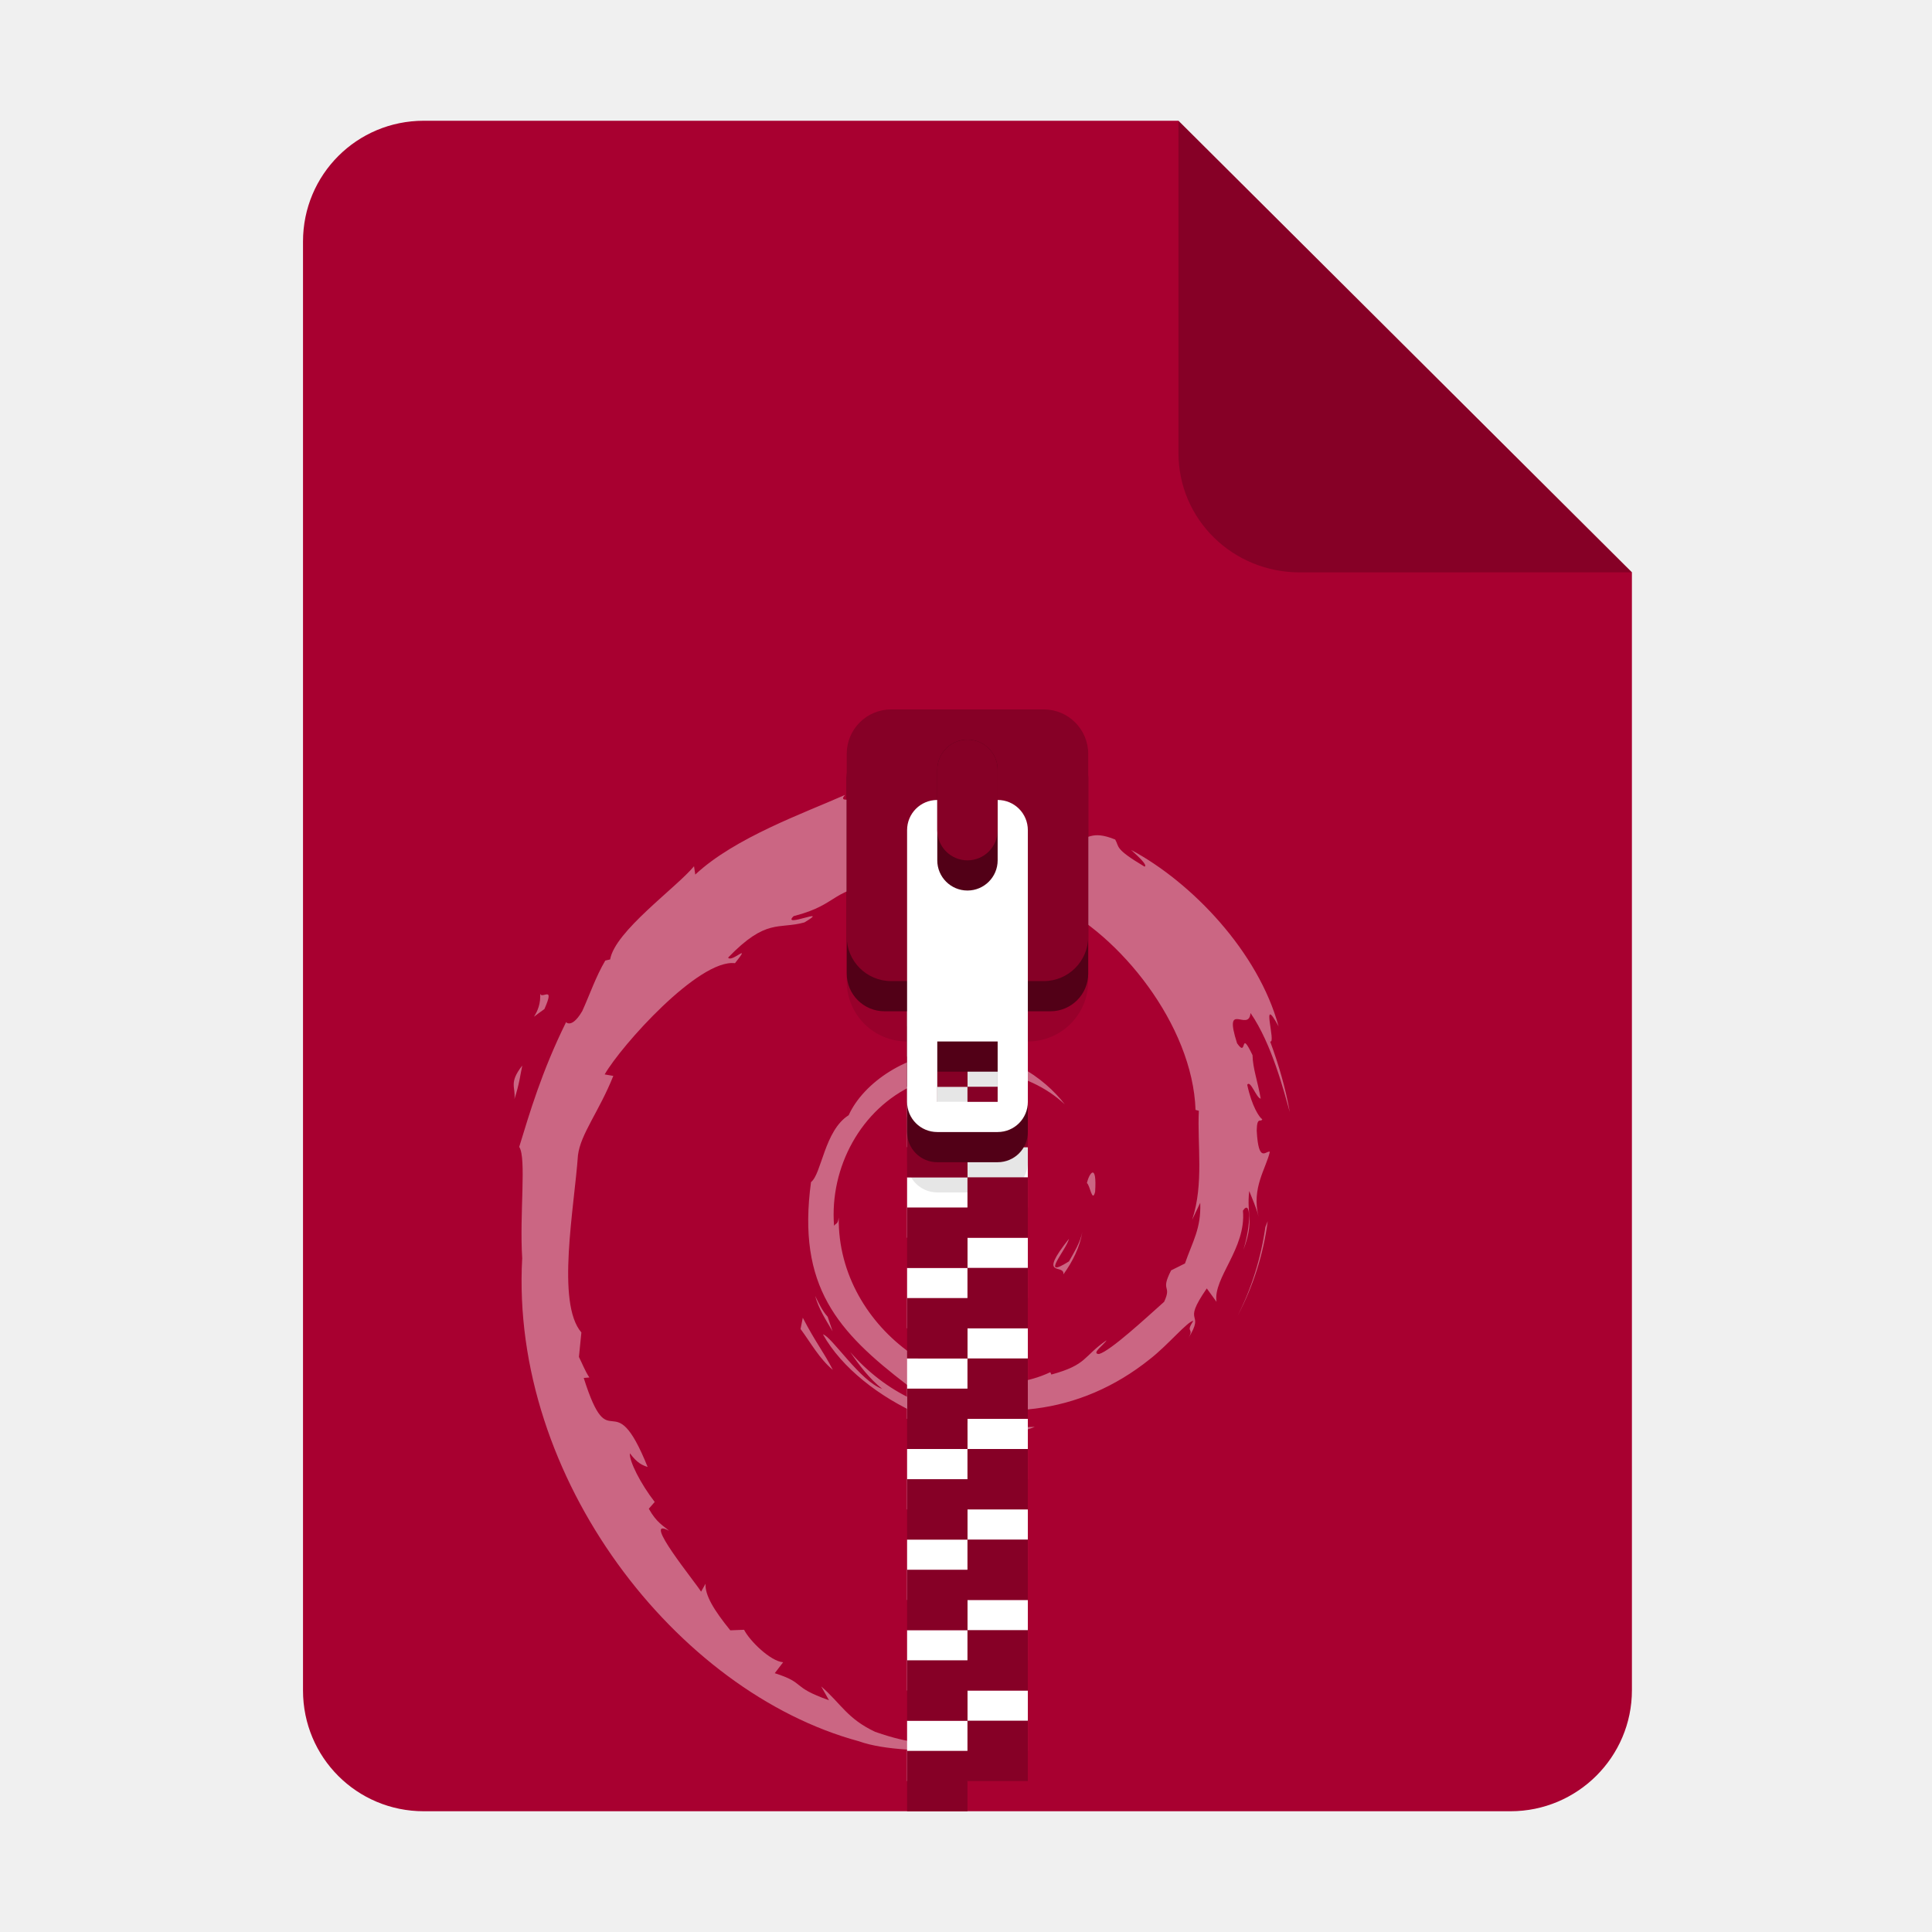
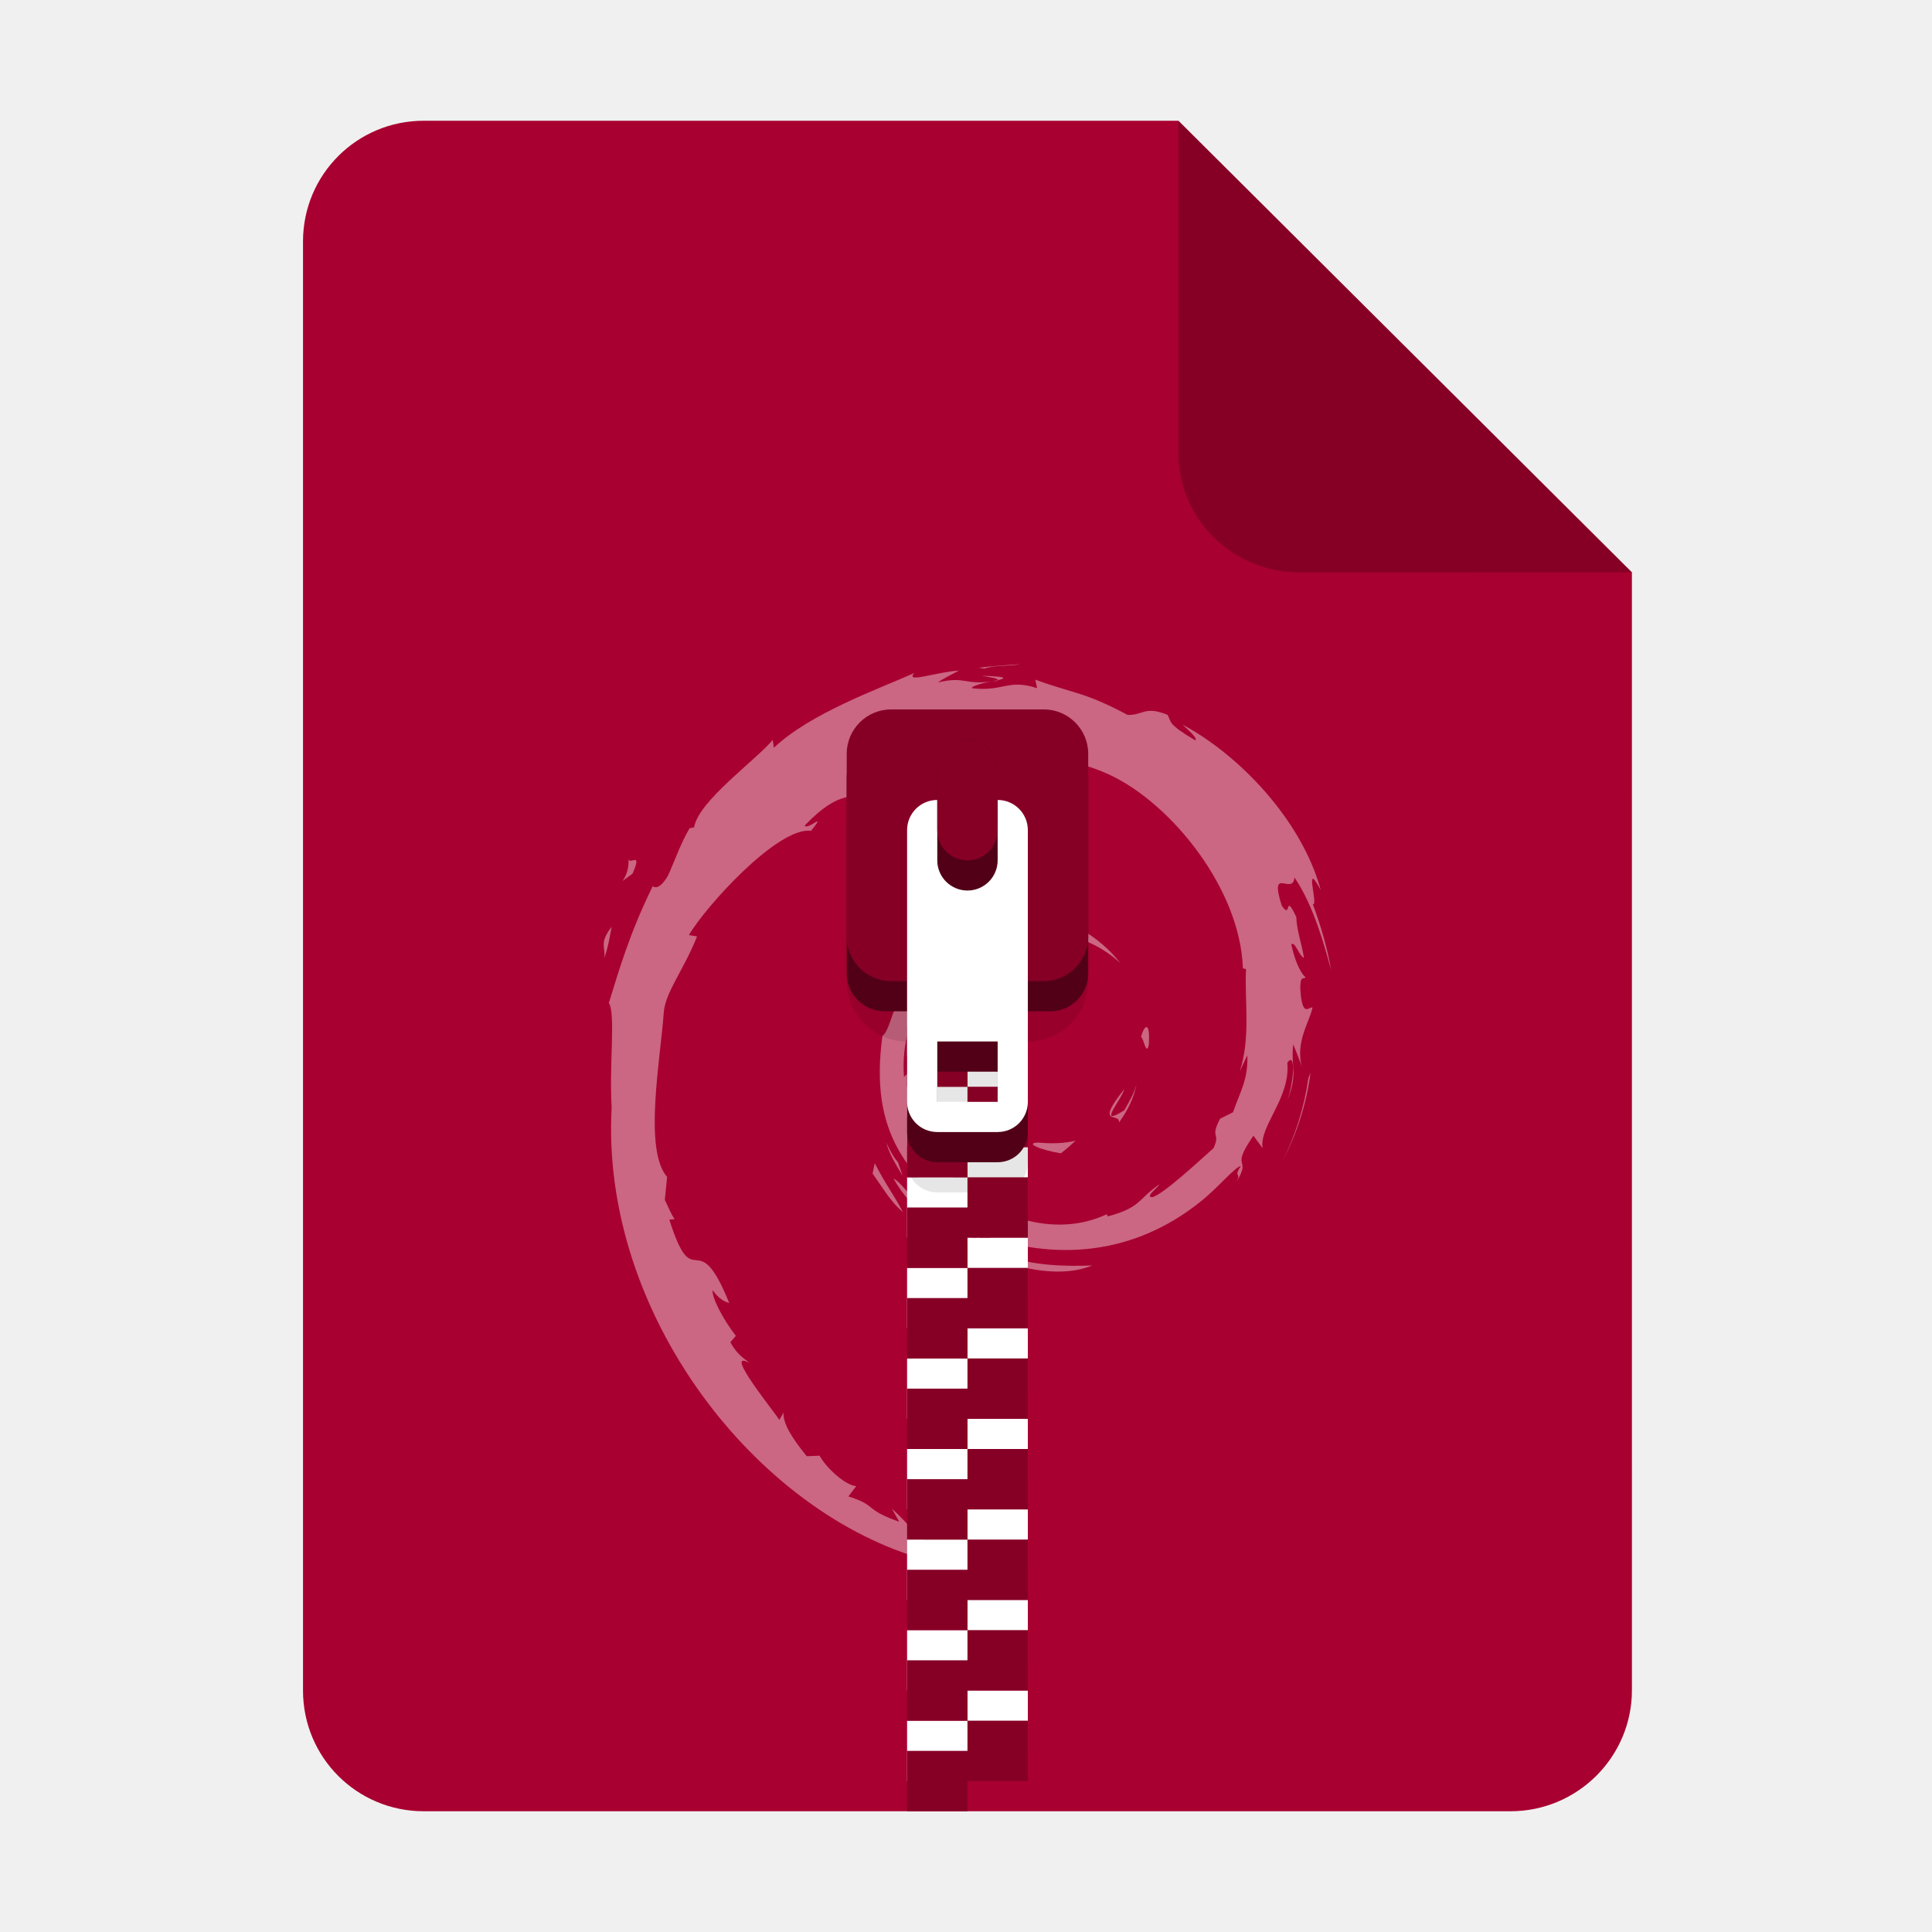
<svg xmlns="http://www.w3.org/2000/svg" height="128px" viewBox="0 0 128 128" width="128px" version="1.1" id="svg35">
  <defs id="defs39">
    <linearGradient id="linearGradient4689">
      <stop style="stop-color:#5a9fd4;stop-opacity:1;" offset="0" id="stop4691" />
      <stop style="stop-color:#306998;stop-opacity:1;" offset="1" id="stop4693" />
    </linearGradient>
    <linearGradient id="linearGradient4671">
      <stop style="stop-color:#ffd43b;stop-opacity:1;" offset="0" id="stop4673" />
      <stop style="stop-color:#ffe873;stop-opacity:1" offset="1" id="stop4675" />
    </linearGradient>
    <filter height="1.021" y="-0.011" width="1.027" x="-0.014" id="filter16020-6" style="color-interpolation-filters:sRGB">
      <feGaussianBlur id="feGaussianBlur16022-2" stdDeviation="2" />
    </filter>
    <linearGradient id="a-0" gradientUnits="userSpaceOnUse" x1="64" x2="64" y1="262.5" y2="232">
      <stop offset="0" stop-color="#9a9996" id="stop23550" />
      <stop offset="1" stop-color="#77767b" id="stop23552" />
    </linearGradient>
    <radialGradient id="b-2" cx="-243.067" cy="-74.6" gradientUnits="userSpaceOnUse" r="28.267">
      <stop offset="0" stop-color="#d5d3cf" id="stop23555" />
      <stop offset="1" stop-color="#949390" id="stop23557" />
    </radialGradient>
    <linearGradient id="c-3" gradientUnits="userSpaceOnUse" x1="204" x2="268" y1="-64" y2="-64">
      <stop offset="0" stop-color="#d5d3cf" id="stop23560" />
      <stop offset="1" stop-color="#f6f5f4" id="stop23562" />
    </linearGradient>
    <clipPath clipPathUnits="userSpaceOnUse" id="clipPath24626">
      <g id="g24630">
        <rect clip-path="none" transform="rotate(45)" ry="7.803" rx="7.803" y="31.005" x="-171.914" height="88.499" width="88.499" id="rect24628" style="display:inline;opacity:1;vector-effect:none;fill:#4a86cf;fill-opacity:1;stroke:none;stroke-width:6.356;stroke-linecap:butt;stroke-linejoin:miter;stroke-miterlimit:4;stroke-dasharray:none;stroke-dashoffset:0;stroke-opacity:1;marker:none;marker-start:none;marker-mid:none;marker-end:none;paint-order:normal;enable-background:new" />
      </g>
    </clipPath>
    <clipPath clipPathUnits="userSpaceOnUse" id="clipPath24632">
      <g id="g24636">
        <rect clip-path="none" transform="rotate(45)" ry="7.803" rx="7.803" y="31.005" x="-171.914" height="88.499" width="88.499" id="rect24634" style="display:inline;opacity:1;vector-effect:none;fill:#4a86cf;fill-opacity:1;stroke:none;stroke-width:6.356;stroke-linecap:butt;stroke-linejoin:miter;stroke-miterlimit:4;stroke-dasharray:none;stroke-dashoffset:0;stroke-opacity:1;marker:none;marker-start:none;marker-mid:none;marker-end:none;paint-order:normal;enable-background:new" />
      </g>
    </clipPath>
    <clipPath clipPathUnits="userSpaceOnUse" id="clipPath24638">
      <g id="g24642" transform="rotate(-45)">
        <rect clip-path="none" transform="rotate(45)" ry="7.803" rx="7.803" y="31.005" x="-171.914" height="88.499" width="88.499" id="rect24640" style="display:inline;opacity:1;vector-effect:none;fill:#4a86cf;fill-opacity:1;stroke:none;stroke-width:6.356;stroke-linecap:butt;stroke-linejoin:miter;stroke-miterlimit:4;stroke-dasharray:none;stroke-dashoffset:0;stroke-opacity:1;marker:none;marker-start:none;marker-mid:none;marker-end:none;paint-order:normal;enable-background:new" />
      </g>
    </clipPath>
    <clipPath clipPathUnits="userSpaceOnUse" id="clipPath24632-7">
      <g id="g24636-5">
        <rect clip-path="none" transform="rotate(45)" ry="7.803" rx="7.803" y="31.005" x="-171.914" height="88.499" width="88.499" id="rect24634-9" style="display:inline;opacity:1;vector-effect:none;fill:#4a86cf;fill-opacity:1;stroke:none;stroke-width:6.356;stroke-linecap:butt;stroke-linejoin:miter;stroke-miterlimit:4;stroke-dasharray:none;stroke-dashoffset:0;stroke-opacity:1;marker:none;marker-start:none;marker-mid:none;marker-end:none;paint-order:normal;enable-background:new" />
      </g>
    </clipPath>
    <clipPath clipPathUnits="userSpaceOnUse" id="clipPath24626-6">
      <g id="g24630-1">
        <rect clip-path="none" transform="rotate(45)" ry="7.803" rx="7.803" y="31.005" x="-171.914" height="88.499" width="88.499" id="rect24628-2" style="display:inline;opacity:1;vector-effect:none;fill:#4a86cf;fill-opacity:1;stroke:none;stroke-width:6.356;stroke-linecap:butt;stroke-linejoin:miter;stroke-miterlimit:4;stroke-dasharray:none;stroke-dashoffset:0;stroke-opacity:1;marker:none;marker-start:none;marker-mid:none;marker-end:none;paint-order:normal;enable-background:new" />
      </g>
    </clipPath>
    <clipPath clipPathUnits="userSpaceOnUse" id="clipPath24626-3">
      <g id="g24630-19">
        <rect clip-path="none" transform="rotate(45)" ry="7.803" rx="7.803" y="31.005" x="-171.914" height="88.499" width="88.499" id="rect24628-4" style="display:inline;opacity:1;vector-effect:none;fill:#4a86cf;fill-opacity:1;stroke:none;stroke-width:6.356;stroke-linecap:butt;stroke-linejoin:miter;stroke-miterlimit:4;stroke-dasharray:none;stroke-dashoffset:0;stroke-opacity:1;marker:none;marker-start:none;marker-mid:none;marker-end:none;paint-order:normal;enable-background:new" />
      </g>
    </clipPath>
  </defs>
  <linearGradient id="a" gradientUnits="userSpaceOnUse" x1="36" x2="60" y1="68" y2="68">
    <stop offset="0" stop-color="#ed336c" id="stop2" />
    <stop offset="1" stop-color="#ffa348" id="stop4" />
  </linearGradient>
  <linearGradient id="b" gradientTransform="matrix(0 1 -1 0 144 -32)" gradientUnits="userSpaceOnUse" x1="72" x2="96" y1="68" y2="68">
    <stop offset="0" stop-color="#404ce6" id="stop7" />
    <stop offset="1" stop-color="#c061cb" id="stop9" />
  </linearGradient>
  <linearGradient id="c" gradientUnits="userSpaceOnUse" x1="68.849" x2="95.258" y1="84" y2="84">
    <stop offset="0" stop-color="#33d1c6" id="stop12" />
    <stop offset="1" stop-color="#1c25d8" id="stop14" />
  </linearGradient>
  <path id="path1873" d="m 28.075,8 h 50 l 30.043,29.918 0.001,74.06 c 7e-5,4.432 -3.612,8.022 -8.044,8.022 H 28.075 c -4.432,0 -8,-3.568 -8,-8 V 16 c 0,-4.432 3.568,-8 8,-8 z" clip-path="none" style="font-variation-settings:normal;display:inline;vector-effect:none;fill:#a80030;fill-opacity:1;stroke:none;stroke-width:6.517;stroke-linecap:butt;stroke-linejoin:miter;stroke-miterlimit:4;stroke-dasharray:none;stroke-dashoffset:0;stroke-opacity:1;marker:none;marker-start:none;marker-mid:none;marker-end:none;paint-order:normal;enable-background:new;stop-color:#000000" />
-   <g id="g25360" transform="matrix(0.5901391,0,0,0.5901391,34.08289,52.03451)" style="fill:#ffffff;fill-opacity:0.4">
-     <path fill="#a80030" d="m 51.986,57.297 c -1.797,0.025 0.34,0.926 2.686,1.287 0.648,-0.506 1.236,-1.018 1.76,-1.516 -1.461,0.358 -2.948,0.366 -4.446,0.229" id="path24810" style="fill:#ffffff;fill-opacity:0.4" />
-     <path fill="#a80030" d="m 61.631,54.893 c 1.07,-1.477 1.85,-3.094 2.125,-4.766 -0.24,1.192 -0.887,2.221 -1.496,3.307 -3.359,2.115 -0.316,-1.256 -0.002,-2.537 -3.612,4.546 -0.496,2.726 -0.627,3.996" id="path24812" style="fill:#ffffff;fill-opacity:0.4" />
-     <path fill="#a80030" d="m 65.191,45.629 c 0.217,-3.236 -0.637,-2.213 -0.924,-0.978 0.335,0.174 0.6,2.281 0.924,0.978" id="path24814" style="fill:#ffffff;fill-opacity:0.4" />
-     <path fill="#a80030" d="m 45.172,1.399 c 0.959,0.172 2.072,0.304 1.916,0.533 1.049,-0.23 1.287,-0.442 -1.916,-0.533" id="path24816" style="fill:#ffffff;fill-opacity:0.4" />
-     <path fill="#a80030" d="M 47.088,1.932 46.41,2.072 47.041,2.016 47.088,1.932" id="path24818" style="fill:#ffffff;fill-opacity:0.4" />
-     <path fill="#a80030" d="m 76.992,46.856 c 0.107,2.906 -0.85,4.316 -1.713,6.812 l -1.553,0.776 c -1.271,2.468 0.123,1.567 -0.787,3.53 -1.984,1.764 -6.021,5.52 -7.313,5.863 -0.943,-0.021 0.639,-1.113 0.846,-1.541 -2.656,1.824 -2.131,2.738 -6.193,3.846 L 60.16,65.878 C 50.142,70.591 36.226,61.251 36.409,48.507 c -0.107,0.809 -0.304,0.607 -0.526,0.934 -0.517,-6.557 3.028,-13.143 9.007,-15.832 5.848,-2.895 12.704,-1.707 16.893,2.197 -2.301,-3.014 -6.881,-6.209 -12.309,-5.91 -5.317,0.084 -10.291,3.463 -11.951,7.131 -2.724,1.715 -3.04,6.611 -4.227,7.507 -1.597,11.737 3.004,16.808 10.787,22.773 1.225,0.826 0.345,0.951 0.511,1.58 -2.586,-1.211 -4.954,-3.039 -6.901,-5.277 1.033,1.512 2.148,2.982 3.589,4.137 -2.438,-0.826 -5.695,-5.908 -6.646,-6.115 4.203,7.525 17.052,13.197 23.78,10.383 -3.113,0.115 -7.068,0.064 -10.566,-1.229 -1.469,-0.756 -3.467,-2.322 -3.11,-2.615 9.182,3.43 18.667,2.598 26.612,-3.771 2.021,-1.574 4.229,-4.252 4.867,-4.289 -0.961,1.445 0.164,0.695 -0.574,1.971 2.014,-3.248 -0.875,-1.322 2.082,-5.609 l 1.092,1.504 c -0.406,-2.696 3.348,-5.97 2.967,-10.234 0.861,-1.304 0.961,1.403 0.047,4.403 1.268,-3.328 0.334,-3.863 0.66,-6.609 0.352,0.923 0.814,1.904 1.051,2.878 -0.826,-3.216 0.848,-5.416 1.262,-7.285 -0.408,-0.181 -1.275,1.422 -1.473,-2.377 0.029,-1.65 0.459,-0.865 0.625,-1.271 -0.324,-0.186 -1.174,-1.451 -1.691,-3.877 0.375,-0.57 1.002,1.478 1.512,1.562 -0.328,-1.929 -0.893,-3.4 -0.916,-4.88 -1.49,-3.114 -0.527,0.415 -1.736,-1.337 -1.586,-4.947 1.316,-1.148 1.512,-3.396 2.404,3.483 3.775,8.881 4.404,11.117 -0.48,-2.726 -1.256,-5.367 -2.203,-7.922 0.73,0.307 -1.176,-5.609 0.949,-1.691 C 83.519,18.706 76.074,10.902 69.225,7.24 70.063,8.007 71.121,8.97 70.741,9.121 67.335,7.093 67.934,6.935 67.446,6.078 64.671,4.949 64.489,6.169 62.651,6.08 57.421,3.306 56.413,3.601 51.6,1.863 l 0.219,1.023 c -3.465,-1.154 -4.037,0.438 -7.782,0.004 -0.228,-0.178 1.2,-0.644 2.375,-0.815 -3.35,0.442 -3.193,-0.66 -6.471,0.122 0.808,-0.567 1.662,-0.942 2.524,-1.424 -2.732,0.166 -6.522,1.59 -5.352,0.295 -4.456,1.988 -12.37,4.779 -16.811,8.943 l -0.14,-0.933 c -2.035,2.443 -8.874,7.296 -9.419,10.46 l -0.544,0.127 c -1.059,1.793 -1.744,3.825 -2.584,5.67 -1.385,2.36 -2.03,0.908 -1.833,1.278 -2.724,5.523 -4.077,10.164 -5.246,13.97 0.833,1.245 0.02,7.495 0.335,12.497 -1.368,24.704 17.338,48.69 37.785,54.228 2.997,1.072 7.454,1.031 11.245,1.141 -4.473,-1.279 -5.051,-0.678 -9.408,-2.197 -3.143,-1.48 -3.832,-3.17 -6.058,-5.102 l 0.881,1.557 c -4.366,-1.545 -2.539,-1.912 -6.091,-3.037 l 0.941,-1.229 C 28.751,98.334 26.418,96.056 25.78,94.795 l -1.548,0.061 c -1.86,-2.295 -2.851,-3.949 -2.779,-5.23 l -0.5,0.891 c -0.567,-0.973 -6.843,-8.607 -3.587,-6.83 -0.605,-0.553 -1.409,-0.9 -2.281,-2.484 l 0.663,-0.758 c -1.567,-2.016 -2.884,-4.6 -2.784,-5.461 0.836,1.129 1.416,1.34 1.99,1.533 -3.957,-9.818 -4.179,-0.541 -7.176,-9.994 L 8.412,66.472 C 7.926,65.74 7.631,64.945 7.24,64.165 l 0.276,-2.75 C 4.667,58.121 6.719,47.409 7.13,41.534 7.415,39.145 9.508,36.602 11.1,32.614 l -0.97,-0.167 c 1.854,-3.234 10.586,-12.988 14.63,-12.486 1.959,-2.461 -0.389,-0.009 -0.772,-0.629 4.303,-4.453 5.656,-3.146 8.56,-3.947 3.132,-1.859 -2.688,0.725 -1.203,-0.709 5.414,-1.383 3.837,-3.144 10.9,-3.846 0.745,0.424 -1.729,0.655 -2.35,1.205 4.511,-2.207 14.275,-1.705 20.617,1.225 7.359,3.439 15.627,13.605 15.953,23.17 l 0.371,0.1 c -0.188,3.802 0.582,8.199 -0.752,12.238 l 0.908,-1.912" id="path24820" style="fill:#ffffff;fill-opacity:0.4" />
-     <path fill="#a80030" d="m 32.372,59.764 -0.252,1.26 c 1.181,1.604 2.118,3.342 3.626,4.596 -1.085,-2.118 -1.891,-2.993 -3.374,-5.856" id="path24822" style="fill:#ffffff;fill-opacity:0.4" />
-     <path fill="#a80030" d="m 35.164,59.654 c -0.625,-0.691 -0.995,-1.523 -1.409,-2.352 0.396,1.457 1.207,2.709 1.962,3.982 l -0.553,-1.63" id="path24824" style="fill:#ffffff;fill-opacity:0.4" />
-     <path fill="#a80030" d="m 84.568,48.916 -0.264,0.662 c -0.484,3.438 -1.529,6.84 -3.131,9.994 1.77,-3.328 2.915,-6.968 3.395,-10.656" id="path24826" style="fill:#ffffff;fill-opacity:0.4" />
-     <path fill="#a80030" d="M 45.527,0.537 C 46.742,0.092 48.514,0.293 49.803,0 48.123,0.141 46.451,0.225 44.8,0.438 l 0.727,0.099" id="path24828" style="fill:#ffffff;fill-opacity:0.4" />
-     <path fill="#a80030" d="m 2.872,23.219 c 0.28,2.592 -1.95,3.598 0.494,1.889 1.31,-2.951 -0.512,-0.815 -0.494,-1.889" id="path24830" style="fill:#ffffff;fill-opacity:0.4" />
-     <path fill="#a80030" d="M 0,35.215 C 0.563,33.487 0.665,32.449 0.88,31.449 -0.676,33.438 0.164,33.862 0,35.215" id="path24832" style="fill:#ffffff;fill-opacity:0.4" />
+   <g id="g25360" transform="matrix(0.5532554,0,0,0.5532554,40.04109,43.99788)" style="fill:#ffffff;fill-opacity:1;opacity:0.4">
+     <path fill="#a80030" d="m 51.986,57.297 c -1.797,0.025 0.34,0.926 2.686,1.287 0.648,-0.506 1.236,-1.018 1.76,-1.516 -1.461,0.358 -2.948,0.366 -4.446,0.229" id="path24810" style="fill:#ffffff;fill-opacity:1" />
+     <path fill="#a80030" d="m 61.631,54.893 c 1.07,-1.477 1.85,-3.094 2.125,-4.766 -0.24,1.192 -0.887,2.221 -1.496,3.307 -3.359,2.115 -0.316,-1.256 -0.002,-2.537 -3.612,4.546 -0.496,2.726 -0.627,3.996" id="path24812" style="fill:#ffffff;fill-opacity:1" />
+     <path fill="#a80030" d="m 65.191,45.629 c 0.217,-3.236 -0.637,-2.213 -0.924,-0.978 0.335,0.174 0.6,2.281 0.924,0.978" id="path24814" style="fill:#ffffff;fill-opacity:1" />
+     <path fill="#a80030" d="m 45.172,1.399 c 0.959,0.172 2.072,0.304 1.916,0.533 1.049,-0.23 1.287,-0.442 -1.916,-0.533" id="path24816" style="fill:#ffffff;fill-opacity:1" />
+     <path fill="#a80030" d="M 47.088,1.932 46.41,2.072 47.041,2.016 47.088,1.932" id="path24818" style="fill:#ffffff;fill-opacity:1" />
+     <path fill="#a80030" d="m 76.992,46.856 c 0.107,2.906 -0.85,4.316 -1.713,6.812 l -1.553,0.776 c -1.271,2.468 0.123,1.567 -0.787,3.53 -1.984,1.764 -6.021,5.52 -7.313,5.863 -0.943,-0.021 0.639,-1.113 0.846,-1.541 -2.656,1.824 -2.131,2.738 -6.193,3.846 L 60.16,65.878 C 50.142,70.591 36.226,61.251 36.409,48.507 c -0.107,0.809 -0.304,0.607 -0.526,0.934 -0.517,-6.557 3.028,-13.143 9.007,-15.832 5.848,-2.895 12.704,-1.707 16.893,2.197 -2.301,-3.014 -6.881,-6.209 -12.309,-5.91 -5.317,0.084 -10.291,3.463 -11.951,7.131 -2.724,1.715 -3.04,6.611 -4.227,7.507 -1.597,11.737 3.004,16.808 10.787,22.773 1.225,0.826 0.345,0.951 0.511,1.58 -2.586,-1.211 -4.954,-3.039 -6.901,-5.277 1.033,1.512 2.148,2.982 3.589,4.137 -2.438,-0.826 -5.695,-5.908 -6.646,-6.115 4.203,7.525 17.052,13.197 23.78,10.383 -3.113,0.115 -7.068,0.064 -10.566,-1.229 -1.469,-0.756 -3.467,-2.322 -3.11,-2.615 9.182,3.43 18.667,2.598 26.612,-3.771 2.021,-1.574 4.229,-4.252 4.867,-4.289 -0.961,1.445 0.164,0.695 -0.574,1.971 2.014,-3.248 -0.875,-1.322 2.082,-5.609 l 1.092,1.504 c -0.406,-2.696 3.348,-5.97 2.967,-10.234 0.861,-1.304 0.961,1.403 0.047,4.403 1.268,-3.328 0.334,-3.863 0.66,-6.609 0.352,0.923 0.814,1.904 1.051,2.878 -0.826,-3.216 0.848,-5.416 1.262,-7.285 -0.408,-0.181 -1.275,1.422 -1.473,-2.377 0.029,-1.65 0.459,-0.865 0.625,-1.271 -0.324,-0.186 -1.174,-1.451 -1.691,-3.877 0.375,-0.57 1.002,1.478 1.512,1.562 -0.328,-1.929 -0.893,-3.4 -0.916,-4.88 -1.49,-3.114 -0.527,0.415 -1.736,-1.337 -1.586,-4.947 1.316,-1.148 1.512,-3.396 2.404,3.483 3.775,8.881 4.404,11.117 -0.48,-2.726 -1.256,-5.367 -2.203,-7.922 0.73,0.307 -1.176,-5.609 0.949,-1.691 C 83.519,18.706 76.074,10.902 69.225,7.24 70.063,8.007 71.121,8.97 70.741,9.121 67.335,7.093 67.934,6.935 67.446,6.078 64.671,4.949 64.489,6.169 62.651,6.08 57.421,3.306 56.413,3.601 51.6,1.863 l 0.219,1.023 c -3.465,-1.154 -4.037,0.438 -7.782,0.004 -0.228,-0.178 1.2,-0.644 2.375,-0.815 -3.35,0.442 -3.193,-0.66 -6.471,0.122 0.808,-0.567 1.662,-0.942 2.524,-1.424 -2.732,0.166 -6.522,1.59 -5.352,0.295 -4.456,1.988 -12.37,4.779 -16.811,8.943 l -0.14,-0.933 c -2.035,2.443 -8.874,7.296 -9.419,10.46 l -0.544,0.127 c -1.059,1.793 -1.744,3.825 -2.584,5.67 -1.385,2.36 -2.03,0.908 -1.833,1.278 -2.724,5.523 -4.077,10.164 -5.246,13.97 0.833,1.245 0.02,7.495 0.335,12.497 -1.368,24.704 17.338,48.69 37.785,54.228 2.997,1.072 7.454,1.031 11.245,1.141 -4.473,-1.279 -5.051,-0.678 -9.408,-2.197 -3.143,-1.48 -3.832,-3.17 -6.058,-5.102 l 0.881,1.557 c -4.366,-1.545 -2.539,-1.912 -6.091,-3.037 l 0.941,-1.229 C 28.751,98.334 26.418,96.056 25.78,94.795 l -1.548,0.061 c -1.86,-2.295 -2.851,-3.949 -2.779,-5.23 l -0.5,0.891 c -0.567,-0.973 -6.843,-8.607 -3.587,-6.83 -0.605,-0.553 -1.409,-0.9 -2.281,-2.484 l 0.663,-0.758 c -1.567,-2.016 -2.884,-4.6 -2.784,-5.461 0.836,1.129 1.416,1.34 1.99,1.533 -3.957,-9.818 -4.179,-0.541 -7.176,-9.994 L 8.412,66.472 C 7.926,65.74 7.631,64.945 7.24,64.165 l 0.276,-2.75 C 4.667,58.121 6.719,47.409 7.13,41.534 7.415,39.145 9.508,36.602 11.1,32.614 l -0.97,-0.167 c 1.854,-3.234 10.586,-12.988 14.63,-12.486 1.959,-2.461 -0.389,-0.009 -0.772,-0.629 4.303,-4.453 5.656,-3.146 8.56,-3.947 3.132,-1.859 -2.688,0.725 -1.203,-0.709 5.414,-1.383 3.837,-3.144 10.9,-3.846 0.745,0.424 -1.729,0.655 -2.35,1.205 4.511,-2.207 14.275,-1.705 20.617,1.225 7.359,3.439 15.627,13.605 15.953,23.17 l 0.371,0.1 c -0.188,3.802 0.582,8.199 -0.752,12.238 l 0.908,-1.912" id="path24820" style="fill:#ffffff;fill-opacity:1" />
+     <path fill="#a80030" d="m 32.372,59.764 -0.252,1.26 c 1.181,1.604 2.118,3.342 3.626,4.596 -1.085,-2.118 -1.891,-2.993 -3.374,-5.856" id="path24822" style="fill:#ffffff;fill-opacity:1" />
+     <path fill="#a80030" d="m 35.164,59.654 c -0.625,-0.691 -0.995,-1.523 -1.409,-2.352 0.396,1.457 1.207,2.709 1.962,3.982 l -0.553,-1.63" id="path24824" style="fill:#ffffff;fill-opacity:1" />
+     <path fill="#a80030" d="m 84.568,48.916 -0.264,0.662 c -0.484,3.438 -1.529,6.84 -3.131,9.994 1.77,-3.328 2.915,-6.968 3.395,-10.656" id="path24826" style="fill:#ffffff;fill-opacity:1" />
+     <path fill="#a80030" d="M 45.527,0.537 C 46.742,0.092 48.514,0.293 49.803,0 48.123,0.141 46.451,0.225 44.8,0.438 l 0.727,0.099" id="path24828" style="fill:#ffffff;fill-opacity:1" />
+     <path fill="#a80030" d="m 2.872,23.219 c 0.28,2.592 -1.95,3.598 0.494,1.889 1.31,-2.951 -0.512,-0.815 -0.494,-1.889" id="path24830" style="fill:#ffffff;fill-opacity:1" />
+     <path fill="#a80030" d="M 0,35.215 C 0.563,33.487 0.665,32.449 0.88,31.449 -0.676,33.438 0.164,33.862 0,35.215" id="path24832" style="fill:#ffffff;fill-opacity:1" />
  </g>
  <g transform="translate(0.0968889,-118)" id="g1208" style="display:inline;fill:#c0bfbc;stroke-width:0.25;enable-background:new">
    <path style="opacity:1;fill:#ffffff;fill-opacity:1;stroke:none;stroke-width:0.125;stroke-linecap:butt;stroke-linejoin:miter;stroke-miterlimit:4;stroke-dasharray:none;stroke-dashoffset:0;stroke-opacity:1;marker:none;paint-order:normal" d="m 60,178 v 4 h 4 v -2 h 4 v -2 h -4 z m 4,4 v 2 h -4 v 4 h 4 v -2 h 4 v -4 z m 0,6 v 2 h -4 v 4 h 4 v -2 h 4 v -4 z m 0,6 v 2 h -4 v 4 h 4 v -2 h 4 v -2 -2 z m 0,6 v 2 h -4 v 4 h 4 v -2 h 4 v -4 z m 0,6 v 2 h -4 v 4 h 4 v -2 h 4 v -4 z m 0,6 v 2 h -4 v 4 h 4 v -2 h 4 v -2 -2 z m 0,6 v 2 h -4 v 4 h 4 v -2 h 4 v -4 z m 0,6 v 2 h -4 v 4 h 4 v -2 h 4 v -4 z m 0,6 v 2 h -4 v 4 h 4 v -2 h 4 v -2 -2 z" id="path1204" />
  </g>
  <path id="path1211" d="m 60.097,51 c -2.216,0 -4,1.784 -4,4 v 10 c 0,2.216 1.784,4 4,4 v 8 c 0,1.108 0.892,2 2,2 h 4 c 1.108,0 2,-0.892 2,-2 v -8 c 2.216,0 4,-1.784 4,-4 v -10 c 0,-2.216 -1.784,-4 -4,-4 z m 2,22 h 4 v 4 h -4 z" style="display:inline;opacity:0.1;fill:#000000;fill-opacity:1;stroke:none;stroke-width:0.5;stroke-linecap:round;stroke-linejoin:round;stroke-miterlimit:4;stroke-dasharray:none;stroke-dashoffset:0;stroke-opacity:1;enable-background:new" />
  <path id="path41396" d="m 60.097,62 v 4 h 4 v -2 h 4 v -2 h -4 z m 4,4 v 2 h -4 v 4 h 4 v -2 h 4 v -4 z m 0,6 v 2 h -4 v 4 h 4 v -2 h 4 v -4 z m 0,6 V 80 h -4 v 4 h 4 v -2 h 4 v -2 -2 z m 0,6 v 2 h -4 v 4 h 4 v -2 h 4 V 84 Z m 0,6 v 2 h -4 v 4 h 4 v -2 h 4 V 90 Z m 0,6 v 2 h -4 v 4 h 4 v -2 h 4 v -2 -2 z m 0,6 V 104 h -4 v 4 h 4 V 106 h 4 v -4 z m 0,6 v 2 H 60.097 V 114 h 4 v -2 h 4 v -4 z m 0,6 v 2 H 60.097 V 120 h 4 v -2 h 4 V 116 114 Z" style="fill:#860026;fill-opacity:1;stroke:none;stroke-width:0.125;stroke-linecap:butt;stroke-linejoin:miter;stroke-miterlimit:4;stroke-dasharray:none;stroke-dashoffset:0;stroke-opacity:1;marker:none;paint-order:normal" />
  <path style="vector-effect:none;fill:#520017;fill-opacity:1;stroke:none;stroke-width:0.5;stroke-linecap:round;stroke-linejoin:round;stroke-miterlimit:4;stroke-dasharray:none;stroke-dashoffset:0;stroke-opacity:1" d="m 62.097,57 c -1.108,0 -2,0.892 -2,2 v 16 c 0,1.108 0.892,2 2,2 h 4 c 1.108,0 2,-0.892 2,-2 v -16 c 0,-1.108 -0.892,-2 -2,-2 z m 0,14 h 4 v 4 h -4 z" id="path1214" />
  <rect ry="2.503" rx="2.503" y="49" x="56.097" height="18" width="16" id="rect1216" style="display:inline;vector-effect:none;fill:#520017;fill-opacity:1;stroke:none;stroke-width:0.5;stroke-linecap:round;stroke-linejoin:round;stroke-miterlimit:4;stroke-dasharray:none;stroke-dashoffset:0;stroke-opacity:1;enable-background:new" />
  <rect ry="2.945" rx="2.945" y="47" x="56.097" height="18" width="16" id="rect1218" style="display:inline;vector-effect:none;fill:#860026;fill-opacity:1;stroke:none;stroke-width:2;stroke-linecap:butt;stroke-linejoin:round;stroke-miterlimit:4;stroke-dasharray:none;stroke-dashoffset:0;stroke-opacity:1;enable-background:new" />
  <path id="path1220" d="m 62.097,53 c -1.108,0 -2,0.892 -2,2 v 18 c 0,1.108 0.892,2 2,2 h 4 c 1.108,0 2,-0.892 2,-2 V 55 c 0,-1.108 -0.892,-2 -2,-2 z m 0,16 h 4 v 4 h -4 z" style="fill:#ffffff;fill-opacity:1;stroke:none;stroke-width:0.5;stroke-linecap:round;stroke-linejoin:round;stroke-miterlimit:4;stroke-dasharray:none;stroke-dashoffset:0;stroke-opacity:1" />
  <rect transform="scale(1,-1)" ry="2" rx="2" y="-59" x="62.097" height="10" width="4" id="rect1222" style="display:inline;fill:#520017;fill-opacity:1;stroke:none;stroke-width:0.125;stroke-linecap:butt;stroke-linejoin:miter;stroke-miterlimit:4;stroke-dasharray:none;stroke-dashoffset:0;stroke-opacity:1;marker:none;paint-order:normal;enable-background:new" />
  <rect style="display:inline;fill:#860026;fill-opacity:1;stroke:none;stroke-width:0.125;stroke-linecap:butt;stroke-linejoin:miter;stroke-miterlimit:4;stroke-dasharray:none;stroke-dashoffset:0;stroke-opacity:1;marker:none;paint-order:normal;enable-background:new" id="rect1224" width="4" height="8" x="62.097" y="-57" rx="2" ry="2" transform="scale(1,-1)" />
  <path id="path1875" d="M 78.075,8 V 30 c 0,4.432 3.611,7.923 8.043,7.923 l 22,-0.005 z" style="font-variation-settings:normal;display:inline;vector-effect:none;fill:#000000;fill-opacity:0.2;stroke:none;stroke-width:6.517;stroke-linecap:butt;stroke-linejoin:miter;stroke-miterlimit:4;stroke-dasharray:none;stroke-dashoffset:0;stroke-opacity:1;marker:none;marker-start:none;marker-mid:none;marker-end:none;paint-order:normal;enable-background:new;stop-color:#000000" />
</svg>
